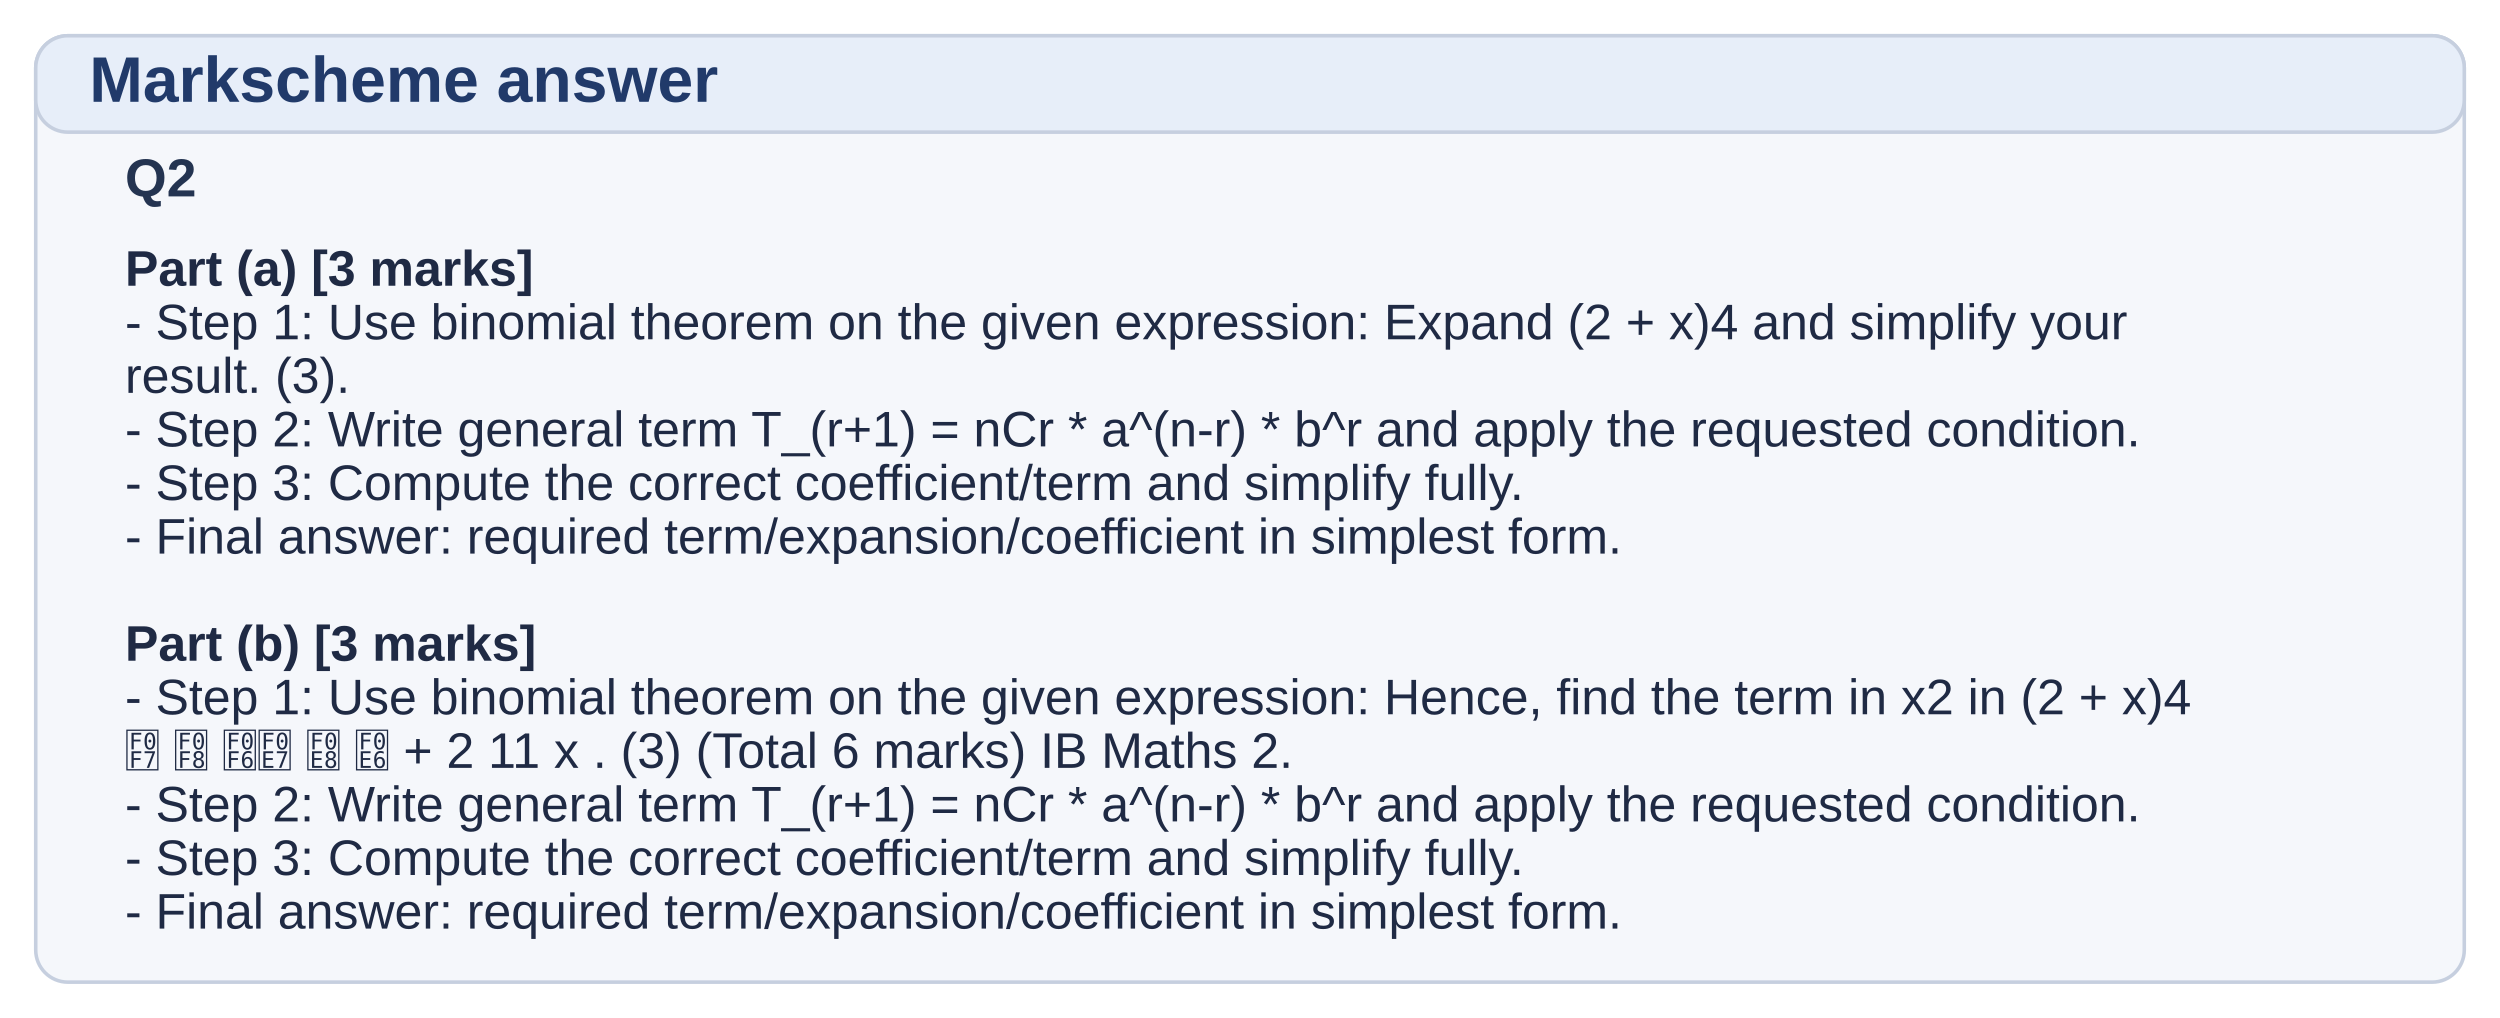
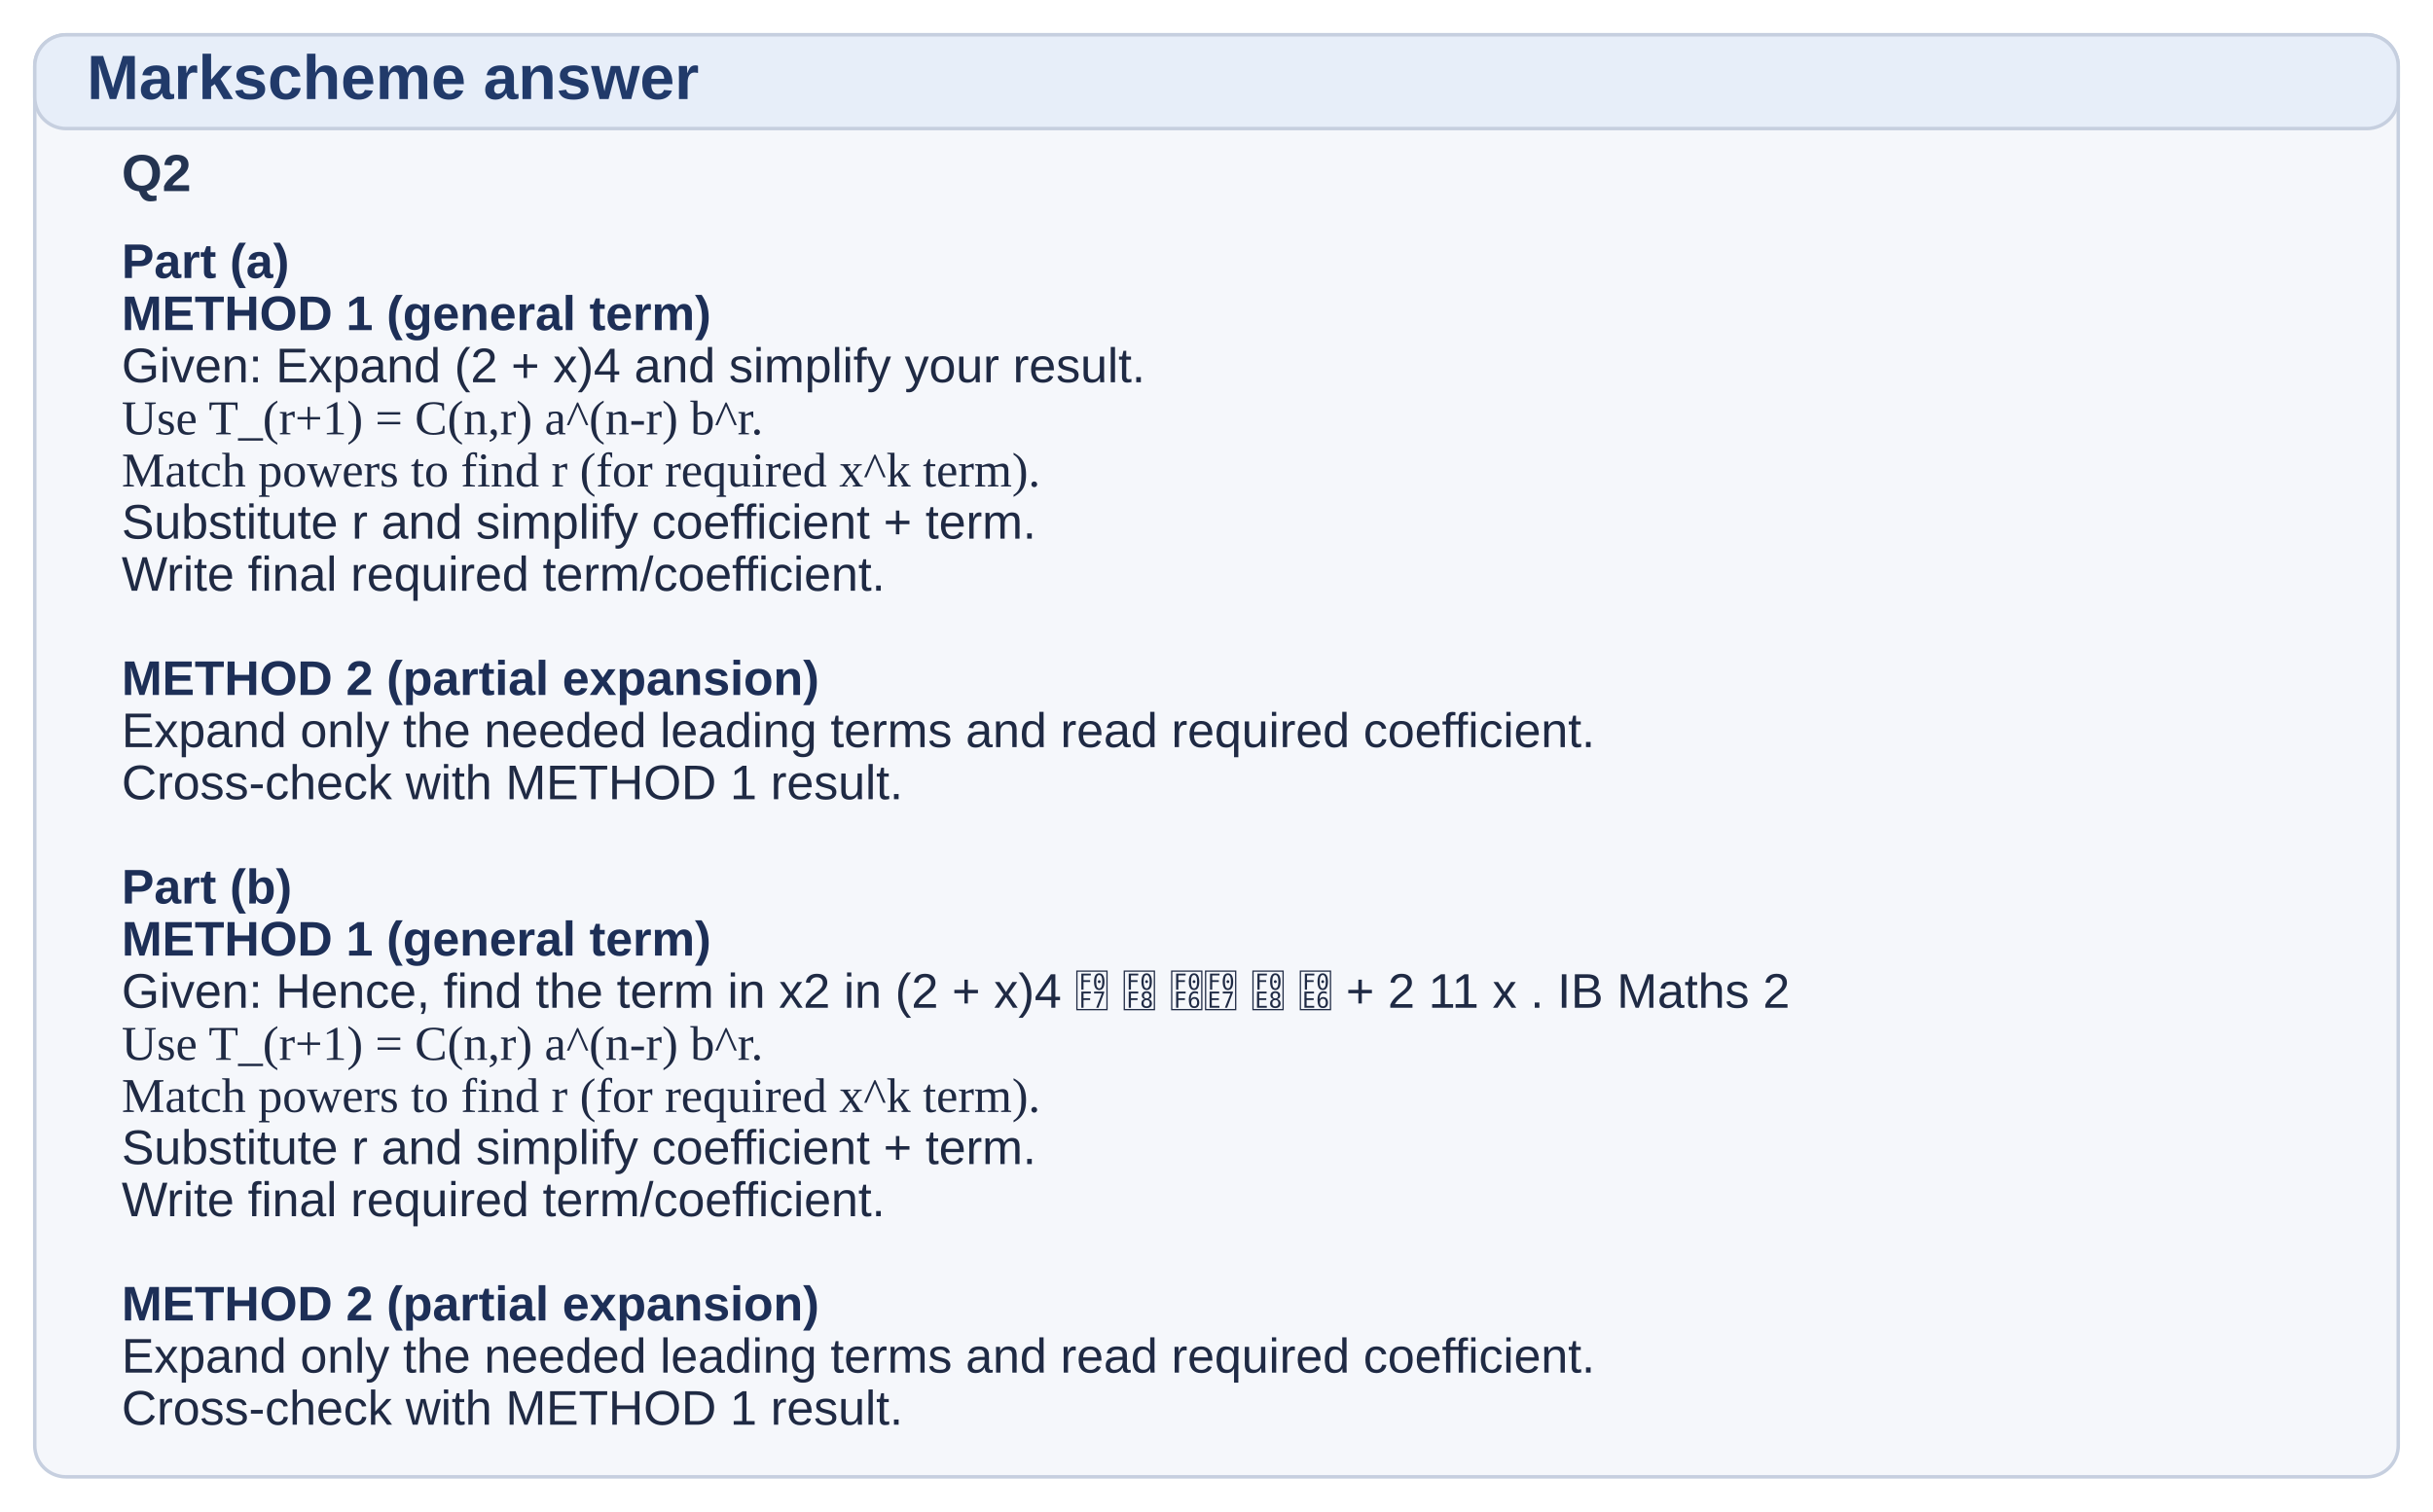
- <svg xmlns="http://www.w3.org/2000/svg" width="1400" height="570" viewBox="0 0 1400 570">
-   <rect x="20" y="20" width="1360" height="530" rx="18" ry="18" fill="#f5f7fb" stroke="#c6cfdf" stroke-width="2" />
+ <svg xmlns="http://www.w3.org/2000/svg" width="1400" height="870" viewBox="0 0 1400 870">
+   <rect x="20" y="20" width="1360" height="830" rx="18" ry="18" fill="#f5f7fb" stroke="#c6cfdf" stroke-width="2" />
  <rect x="20" y="20" width="1360" height="54" rx="18" ry="18" fill="#e7eef9" stroke="#c6cfdf" stroke-width="2" />
  <text x="50" y="57" font-family="Arial, Helvetica, sans-serif" font-size="36" font-weight="700" fill="#213a6a">Markscheme answer</text>
  <text x="70" y="110" font-family="Arial, Helvetica, sans-serif" font-size="30" font-weight="700" fill="#243451">Q2</text>
-   <text x="70" y="160" font-family="Arial, Helvetica, sans-serif" font-size="28" font-weight="700" fill="#1f2a44">Part (a) [3 marks]</text>
-   <text x="70" y="190" font-family="Arial, Helvetica, sans-serif" font-size="28" font-weight="500" fill="#1f2a44">- Step 1: Use binomial theorem on the given expression: Expand (2 + x)4 and simplify your</text>
-   <text x="70" y="220" font-family="Arial, Helvetica, sans-serif" font-size="28" font-weight="500" fill="#1f2a44">result. (3).</text>
-   <text x="70" y="250" font-family="Arial, Helvetica, sans-serif" font-size="28" font-weight="500" fill="#1f2a44">- Step 2: Write general term T_(r+1) = nCr * a^(n-r) * b^r and apply the requested condition.</text>
-   <text x="70" y="280" font-family="Arial, Helvetica, sans-serif" font-size="28" font-weight="500" fill="#1f2a44">- Step 3: Compute the correct coefficient/term and simplify fully.</text>
-   <text x="70" y="310" font-family="Arial, Helvetica, sans-serif" font-size="28" font-weight="500" fill="#1f2a44">- Final answer: required term/expansion/coefficient in simplest form.</text>
-   <text x="70" y="340" font-family="Arial, Helvetica, sans-serif" font-size="28" font-weight="500" fill="#1f2a44"> </text>
-   <text x="70" y="370" font-family="Arial, Helvetica, sans-serif" font-size="28" font-weight="700" fill="#1f2a44">Part (b) [3 marks]</text>
-   <text x="70" y="400" font-family="Arial, Helvetica, sans-serif" font-size="28" font-weight="500" fill="#1f2a44">- Step 1: Use binomial theorem on the given expression: Hence, find the term in x2 in (2 + x)4</text>
-   <text x="70" y="430" font-family="Arial, Helvetica, sans-serif" font-size="28" font-weight="500" fill="#1f2a44">     + 2 11 x . (3) (Total 6 marks) IB Maths 2.</text>
-   <text x="70" y="460" font-family="Arial, Helvetica, sans-serif" font-size="28" font-weight="500" fill="#1f2a44">- Step 2: Write general term T_(r+1) = nCr * a^(n-r) * b^r and apply the requested condition.</text>
-   <text x="70" y="490" font-family="Arial, Helvetica, sans-serif" font-size="28" font-weight="500" fill="#1f2a44">- Step 3: Compute the correct coefficient/term and simplify fully.</text>
-   <text x="70" y="520" font-family="Arial, Helvetica, sans-serif" font-size="28" font-weight="500" fill="#1f2a44">- Final answer: required term/expansion/coefficient in simplest form.</text>
+   <text x="70" y="160" font-family="Arial, Helvetica, sans-serif" font-size="28" font-weight="700" fill="#1d2f57">Part (a)</text>
+   <text x="70" y="190" font-family="Arial, Helvetica, sans-serif" font-size="28" font-weight="700" fill="#1d2f57">METHOD 1 (general term)</text>
+   <text x="70" y="220" font-family="Arial, Helvetica, sans-serif" font-size="28" font-weight="500" fill="#1f2a44">Given: Expand (2 + x)4 and simplify your result.</text>
+   <text x="70" y="250" font-family="Cambria Math, STIX Two Math, Times New Roman, serif" font-size="28" font-weight="500" fill="#1f2a44">Use T_(r+1) = C(n,r) a^(n-r) b^r.</text>
+   <text x="70" y="280" font-family="Cambria Math, STIX Two Math, Times New Roman, serif" font-size="28" font-weight="500" fill="#1f2a44">Match powers to find r (for required x^k term).</text>
+   <text x="70" y="310" font-family="Arial, Helvetica, sans-serif" font-size="28" font-weight="500" fill="#1f2a44">Substitute r and simplify coefficient + term.</text>
+   <text x="70" y="340" font-family="Arial, Helvetica, sans-serif" font-size="28" font-weight="500" fill="#1f2a44">Write final required term/coefficient.</text>
+   <text x="70" y="370" font-family="Arial, Helvetica, sans-serif" font-size="28" font-weight="500" fill="#1f2a44"> </text>
+   <text x="70" y="400" font-family="Arial, Helvetica, sans-serif" font-size="28" font-weight="700" fill="#1d2f57">METHOD 2 (partial expansion)</text>
+   <text x="70" y="430" font-family="Arial, Helvetica, sans-serif" font-size="28" font-weight="500" fill="#1f2a44">Expand only the needed leading terms and read required coefficient.</text>
+   <text x="70" y="460" font-family="Arial, Helvetica, sans-serif" font-size="28" font-weight="500" fill="#1f2a44">Cross-check with METHOD 1 result.</text>
+   <text x="70" y="490" font-family="Arial, Helvetica, sans-serif" font-size="28" font-weight="500" fill="#1f2a44"> </text>
+   <text x="70" y="520" font-family="Arial, Helvetica, sans-serif" font-size="28" font-weight="700" fill="#1d2f57">Part (b)</text>
+   <text x="70" y="550" font-family="Arial, Helvetica, sans-serif" font-size="28" font-weight="700" fill="#1d2f57">METHOD 1 (general term)</text>
+   <text x="70" y="580" font-family="Arial, Helvetica, sans-serif" font-size="28" font-weight="500" fill="#1f2a44">Given: Hence, find the term in x2 in (2 + x)4      + 2 11 x . IB Maths 2</text>
+   <text x="70" y="610" font-family="Cambria Math, STIX Two Math, Times New Roman, serif" font-size="28" font-weight="500" fill="#1f2a44">Use T_(r+1) = C(n,r) a^(n-r) b^r.</text>
+   <text x="70" y="640" font-family="Cambria Math, STIX Two Math, Times New Roman, serif" font-size="28" font-weight="500" fill="#1f2a44">Match powers to find r (for required x^k term).</text>
+   <text x="70" y="670" font-family="Arial, Helvetica, sans-serif" font-size="28" font-weight="500" fill="#1f2a44">Substitute r and simplify coefficient + term.</text>
+   <text x="70" y="700" font-family="Arial, Helvetica, sans-serif" font-size="28" font-weight="500" fill="#1f2a44">Write final required term/coefficient.</text>
+   <text x="70" y="730" font-family="Arial, Helvetica, sans-serif" font-size="28" font-weight="500" fill="#1f2a44"> </text>
+   <text x="70" y="760" font-family="Arial, Helvetica, sans-serif" font-size="28" font-weight="700" fill="#1d2f57">METHOD 2 (partial expansion)</text>
+   <text x="70" y="790" font-family="Arial, Helvetica, sans-serif" font-size="28" font-weight="500" fill="#1f2a44">Expand only the needed leading terms and read required coefficient.</text>
+   <text x="70" y="820" font-family="Arial, Helvetica, sans-serif" font-size="28" font-weight="500" fill="#1f2a44">Cross-check with METHOD 1 result.</text>
</svg>
